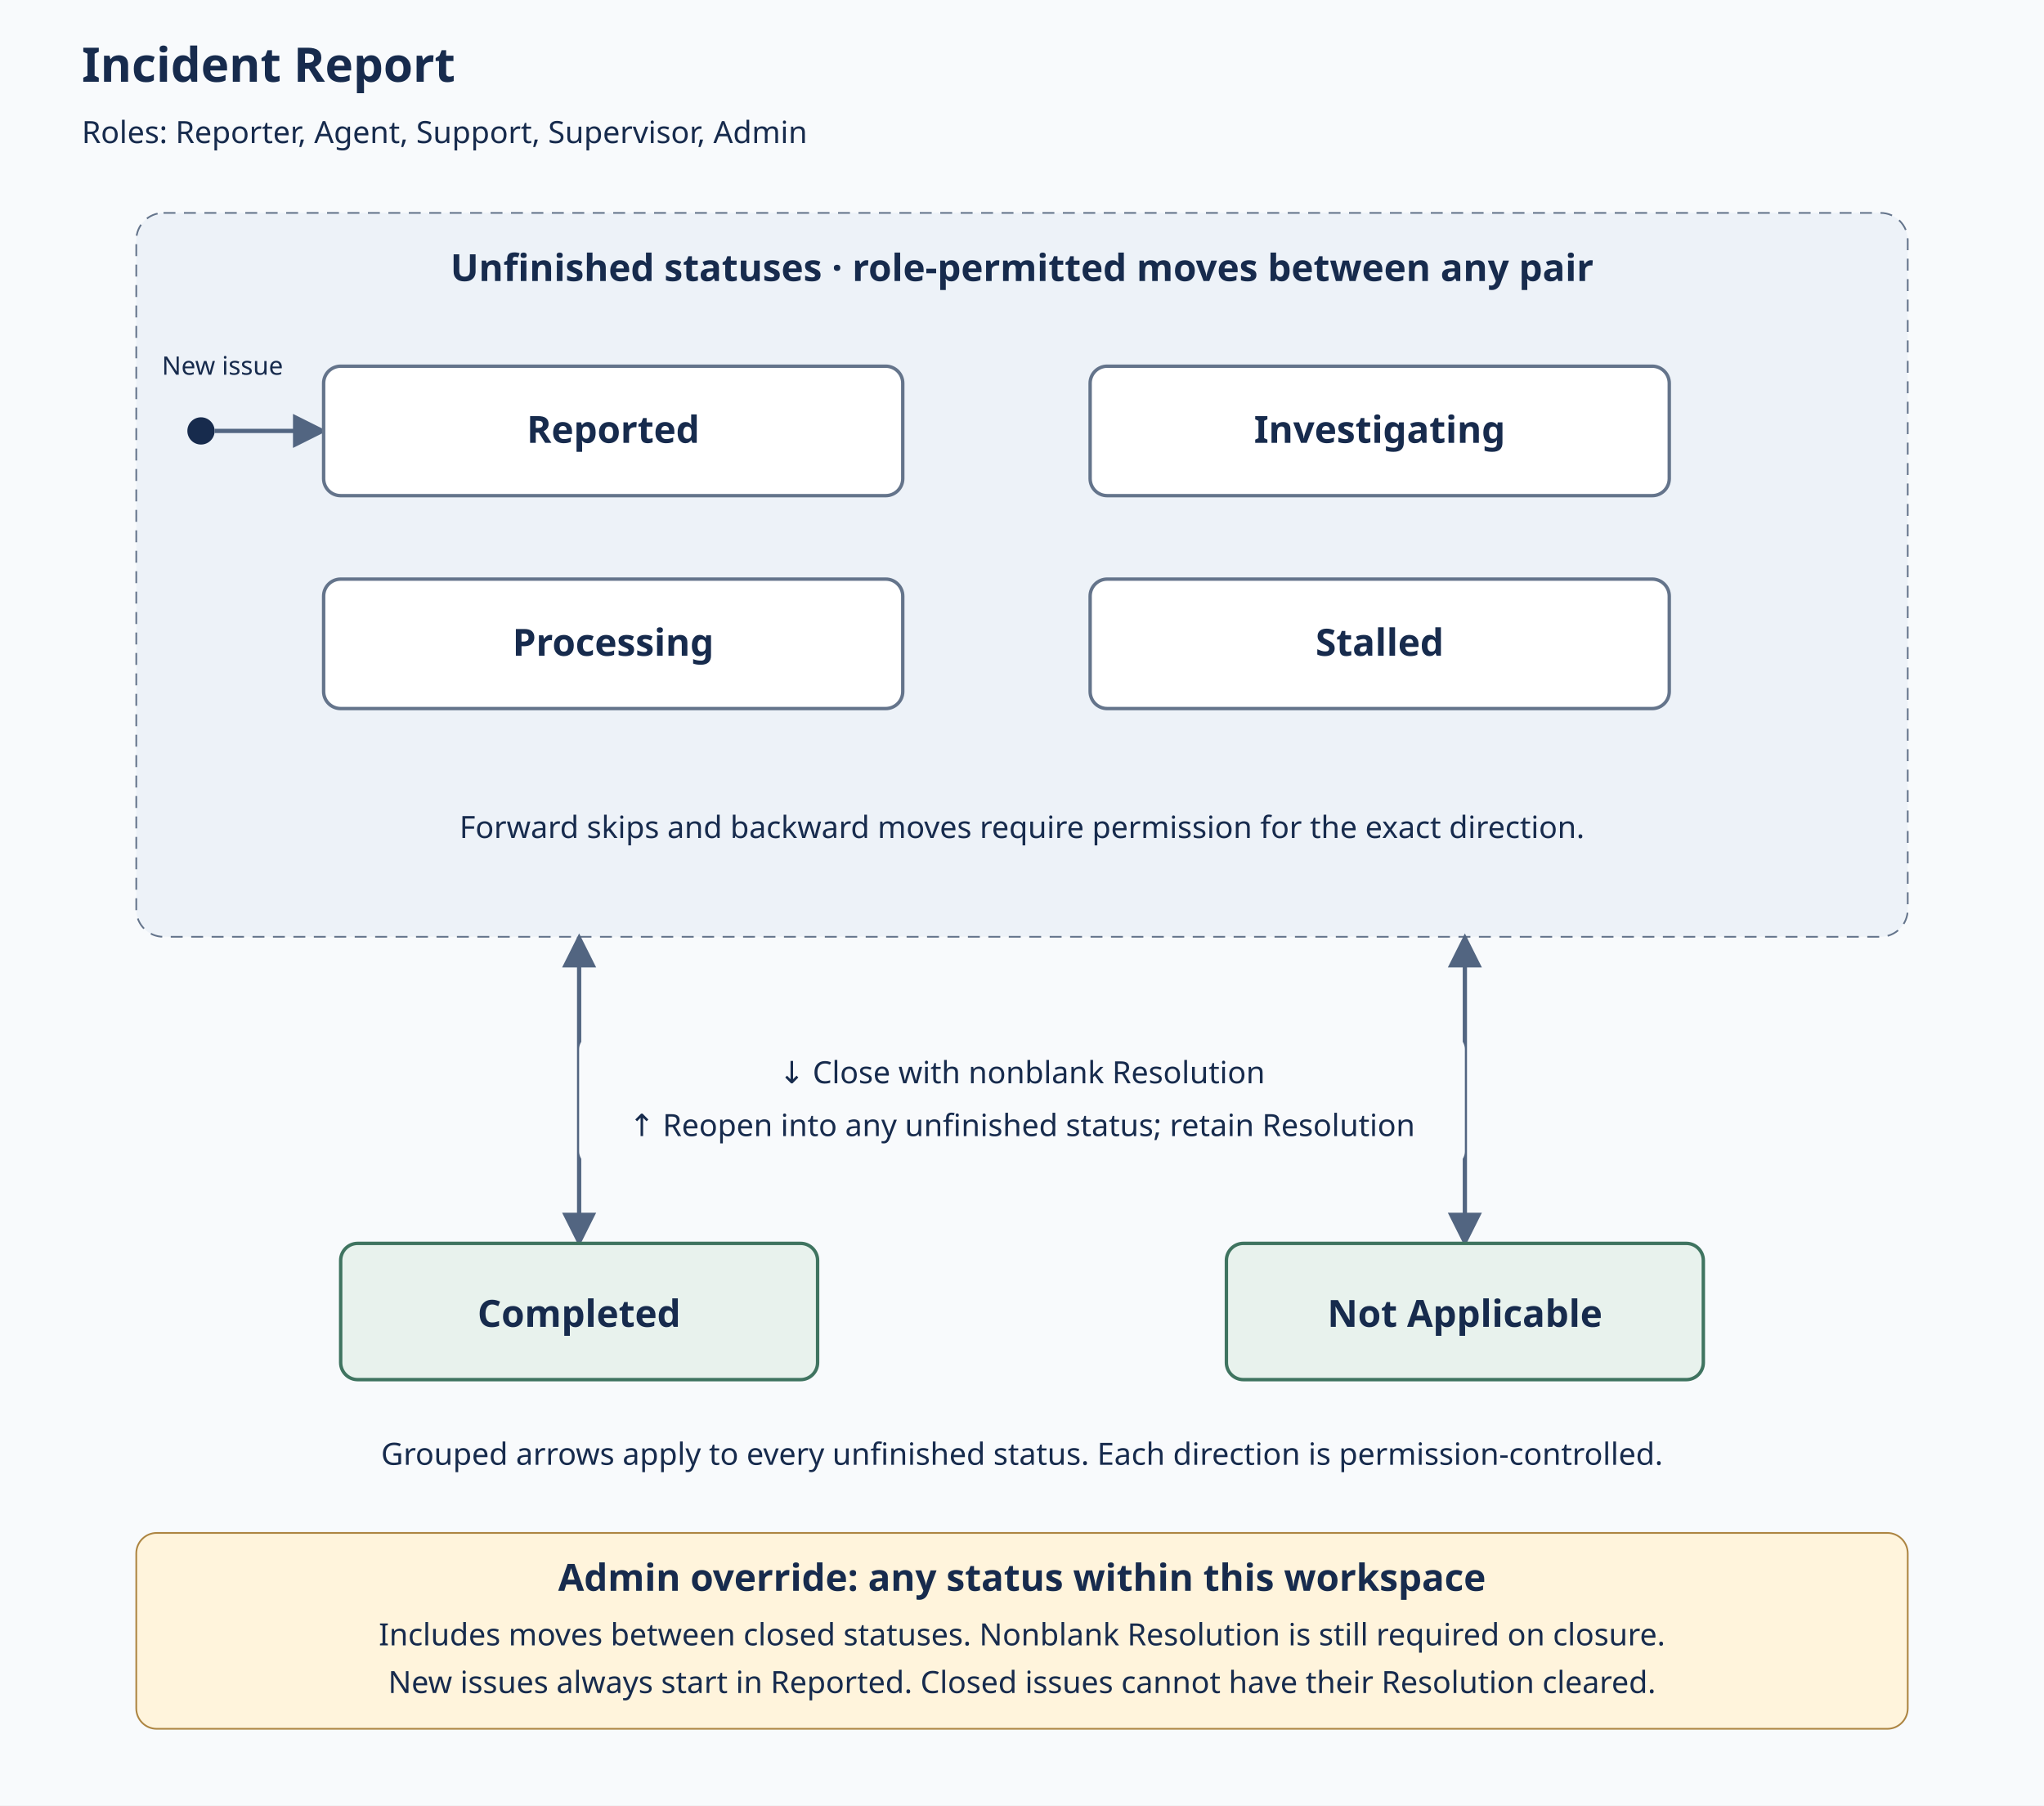
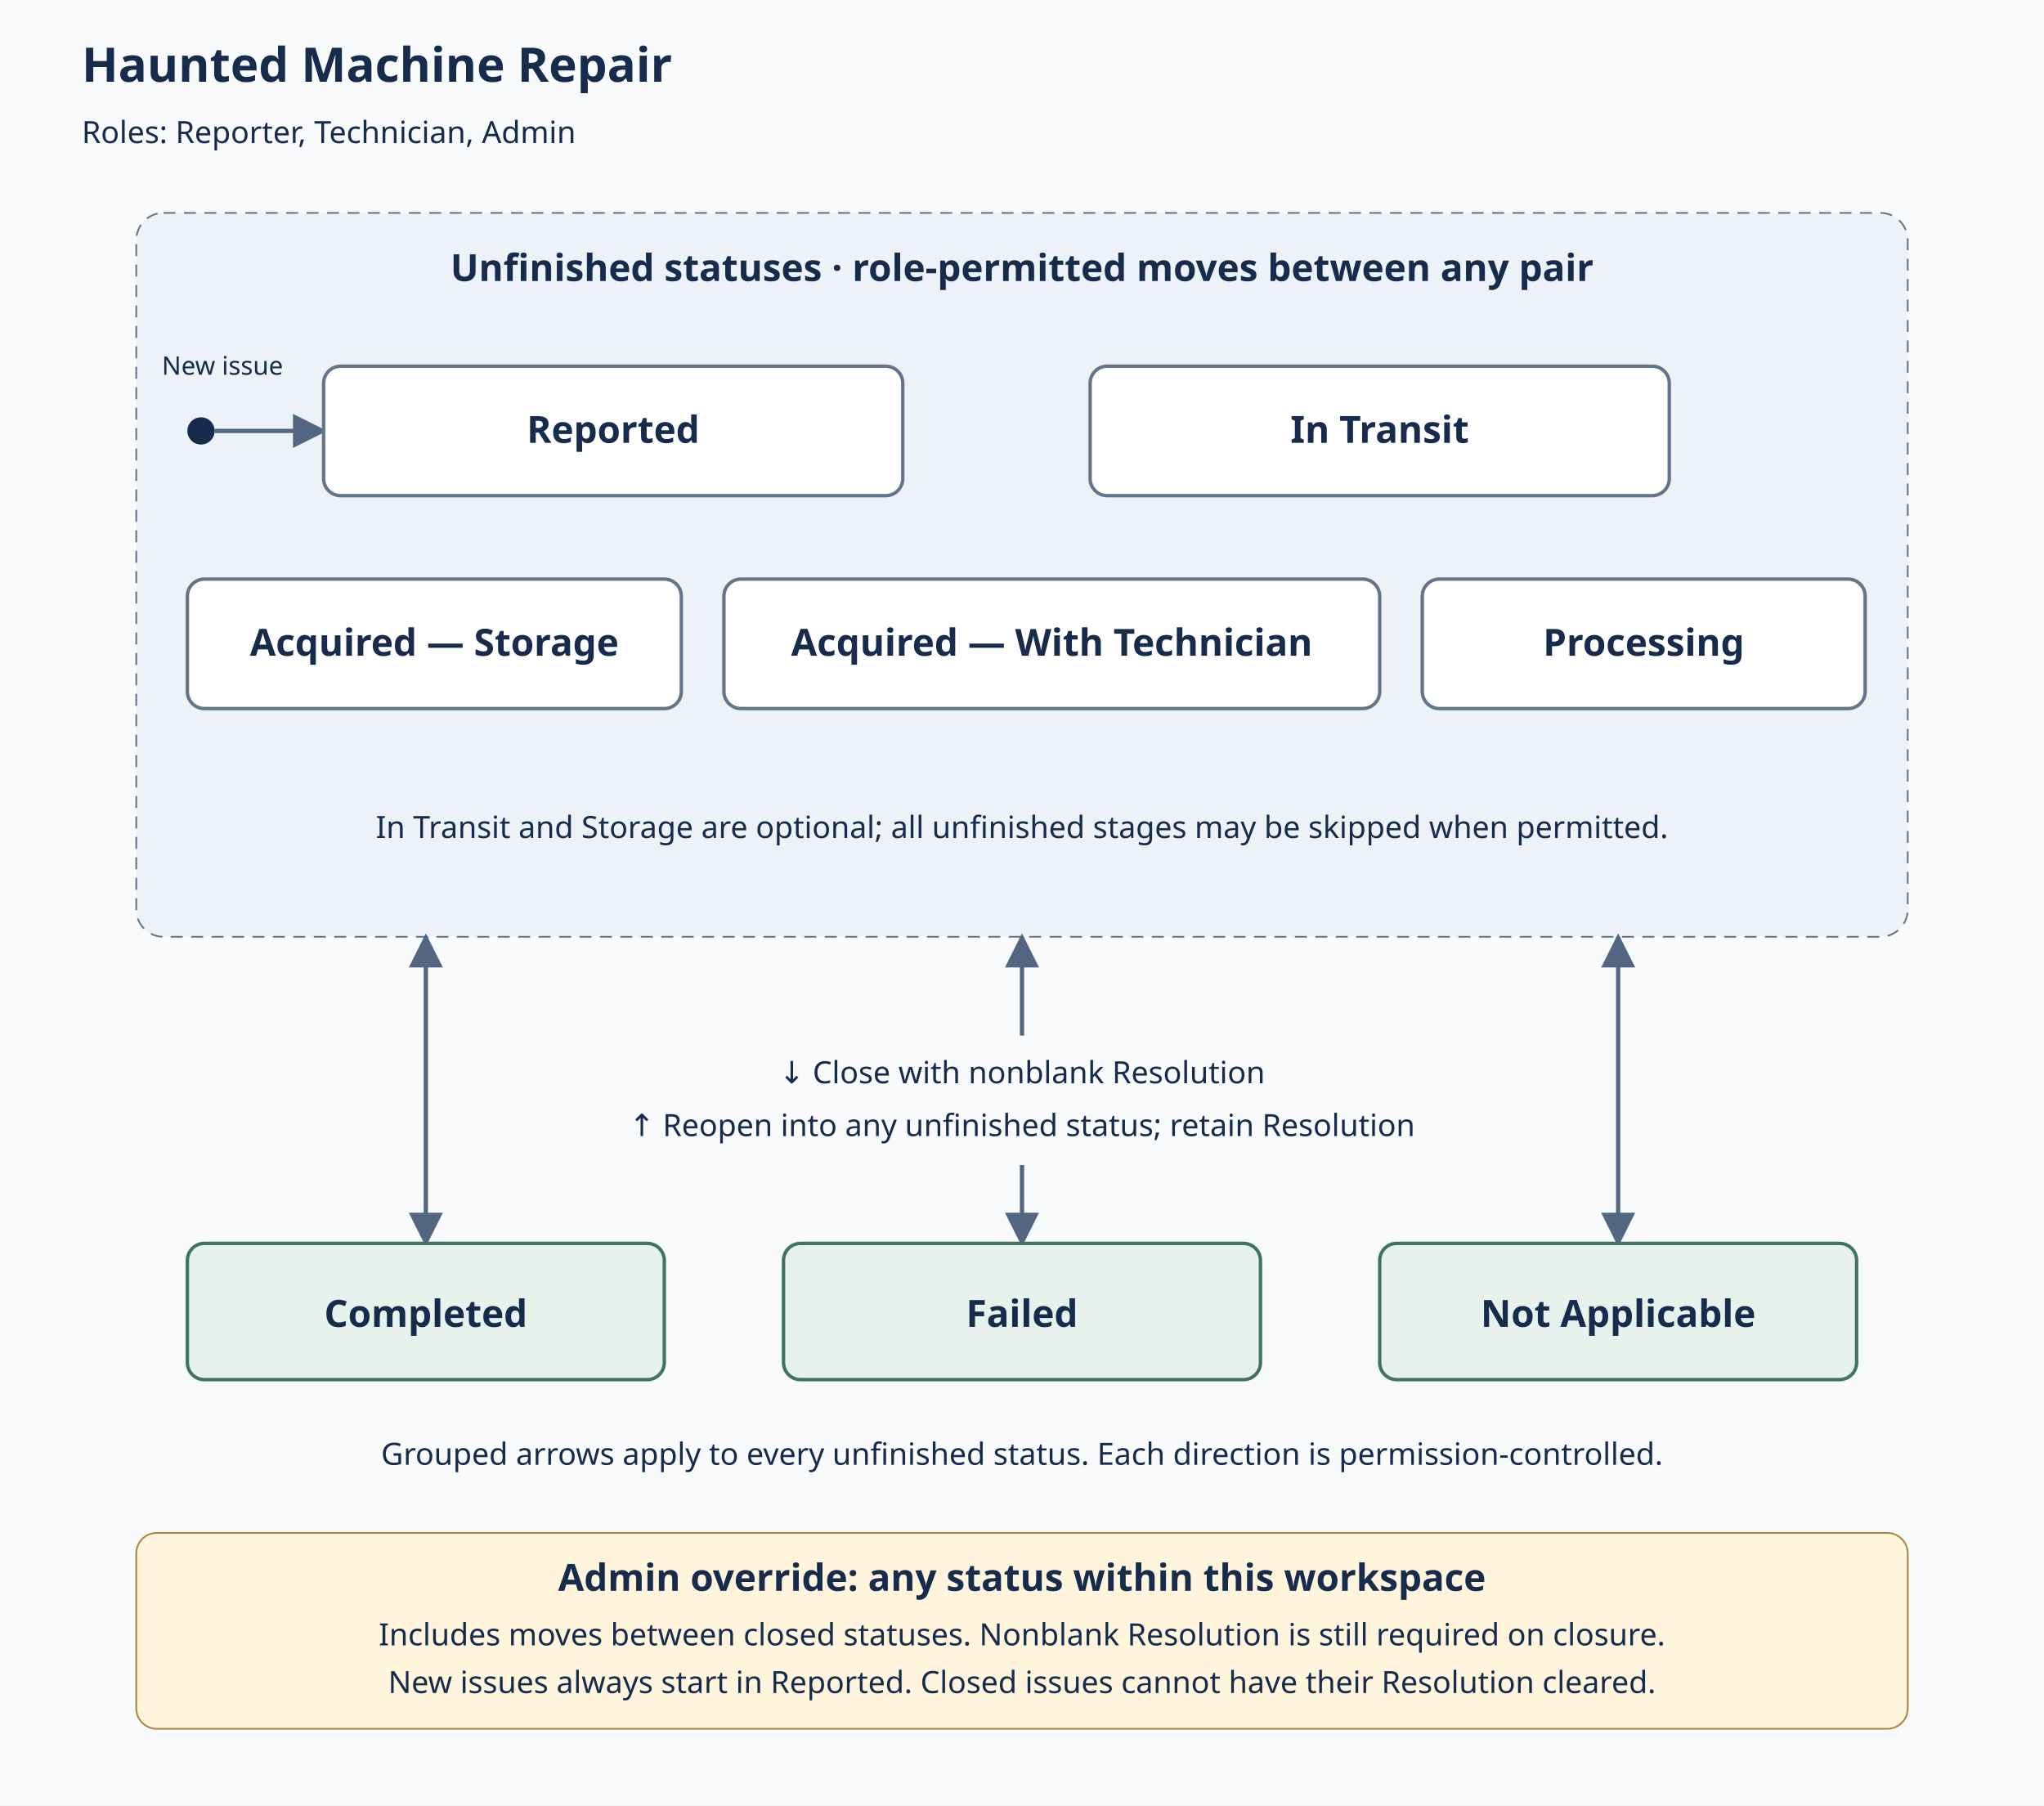
<svg xmlns="http://www.w3.org/2000/svg" width="1200" height="1060" viewBox="0 0 1200 1060" role="img" aria-labelledby="title description">
  <defs>
    <marker id="arrow" viewBox="0 0 10 10" refX="9" refY="5" markerWidth="8" markerHeight="8" orient="auto-start-reverse">
      <path d="M0 0 L10 5 L0 10z" fill="#526581" />
    </marker>
  </defs>
  <style>text{font-family:system-ui,sans-serif;fill:#172b4d}.name{font-size:22px;font-weight:650;text-anchor:middle}.note{font-size:18px;text-anchor:middle}.edge{fill:none;stroke:#526581;stroke-width:2.5;marker-start:url(#arrow);marker-end:url(#arrow)}.state{fill:#fff;stroke:#64748b;stroke-width:2}</style>
  <rect width="1200" height="1060" fill="#f8fafc" />
-   <text x="48" y="48" font-size="28" font-weight="700">Incident Report</text>
-   <text x="48" y="84" font-size="18">Roles: Reporter, Agent, Support, Supervisor, Admin</text>
+   <text x="48" y="48" font-size="28" font-weight="700">Haunted Machine Repair</text>
+   <text x="48" y="84" font-size="18">Roles: Reporter, Technician, Admin</text>
  <rect x="80" y="125" width="1040" height="425" rx="16" fill="#edf2f8" stroke="#64748b" stroke-dasharray="7 5" />
  <text x="600" y="165" class="name">Unfinished statuses · role-permitted moves between any pair</text>
  <circle cx="118" cy="253" r="8" fill="#172b4d" />
  <path d="M126 253 H190" stroke="#526581" stroke-width="2.5" marker-end="url(#arrow)" />
  <text x="95" y="220" font-size="15">New issue</text>
  <rect class="state" x="190" y="215" width="340" height="76" rx="10" />
  <text x="360.0" y="260" class="name">Reported</text>
  <rect class="state" x="640" y="215" width="340" height="76" rx="10" />
-   <text x="810.0" y="260" class="name">Investigating</text>
-   <rect class="state" x="190" y="340" width="340" height="76" rx="10" />
-   <text x="360.0" y="385" class="name">Processing</text>
-   <rect class="state" x="640" y="340" width="340" height="76" rx="10" />
-   <text x="810.0" y="385" class="name">Stalled</text>
-   <text x="600" y="492" class="note">Forward skips and backward moves require permission for the exact direction.</text>
-   <path class="edge" d="M340 550 V730" />
-   <rect x="200" y="730" width="280" height="80" rx="10" fill="#e8f2ed" stroke="#3f7460" stroke-width="2" />
-   <text x="340" y="779" class="name">Completed</text>
-   <path class="edge" d="M860 550 V730" />
-   <rect x="720" y="730" width="280" height="80" rx="10" fill="#e8f2ed" stroke="#3f7460" stroke-width="2" />
-   <text x="860" y="779" class="name">Not Applicable</text>
+   <text x="810.0" y="260" class="name">In Transit</text>
+   <rect class="state" x="110" y="340" width="290" height="76" rx="10" />
+   <text x="255.0" y="385" class="name">Acquired — Storage</text>
+   <rect class="state" x="425" y="340" width="385" height="76" rx="10" />
+   <text x="617.5" y="385" class="name">Acquired — With Technician</text>
+   <rect class="state" x="835" y="340" width="260" height="76" rx="10" />
+   <text x="965.0" y="385" class="name">Processing</text>
+   <text x="600" y="492" class="note">In Transit and Storage are optional; all unfinished stages may be skipped when permitted.</text>
+   <path class="edge" d="M250 550 V730" />
+   <rect x="110" y="730" width="280" height="80" rx="10" fill="#e8f2ed" stroke="#3f7460" stroke-width="2" />
+   <text x="250" y="779" class="name">Completed</text>
+   <path class="edge" d="M600 550 V730" />
+   <rect x="460" y="730" width="280" height="80" rx="10" fill="#e8f2ed" stroke="#3f7460" stroke-width="2" />
+   <text x="600" y="779" class="name">Failed</text>
+   <path class="edge" d="M950 550 V730" />
+   <rect x="810" y="730" width="280" height="80" rx="10" fill="#e8f2ed" stroke="#3f7460" stroke-width="2" />
+   <text x="950" y="779" class="name">Not Applicable</text>
  <rect x="340" y="608" width="520" height="76" rx="8" fill="#f8fafc" />
  <text x="600" y="636" class="note">↓ Close with nonblank Resolution</text>
  <text x="600" y="667" class="note">↑ Reopen into any unfinished status; retain Resolution</text>
  <text x="600" y="860" class="note">Grouped arrows apply to every unfinished status. Each direction is permission-controlled.</text>
  <rect x="80" y="900" width="1040" height="115" rx="12" fill="#fff4dc" stroke="#ad8542" />
  <text x="600" y="934" class="name">Admin override: any status within this workspace</text>
  <text x="600" y="966" class="note">Includes moves between closed statuses. Nonblank Resolution is still required on closure.</text>
  <text x="600" y="994" class="note">New issues always start in Reported. Closed issues cannot have their Resolution cleared.</text>
</svg>
